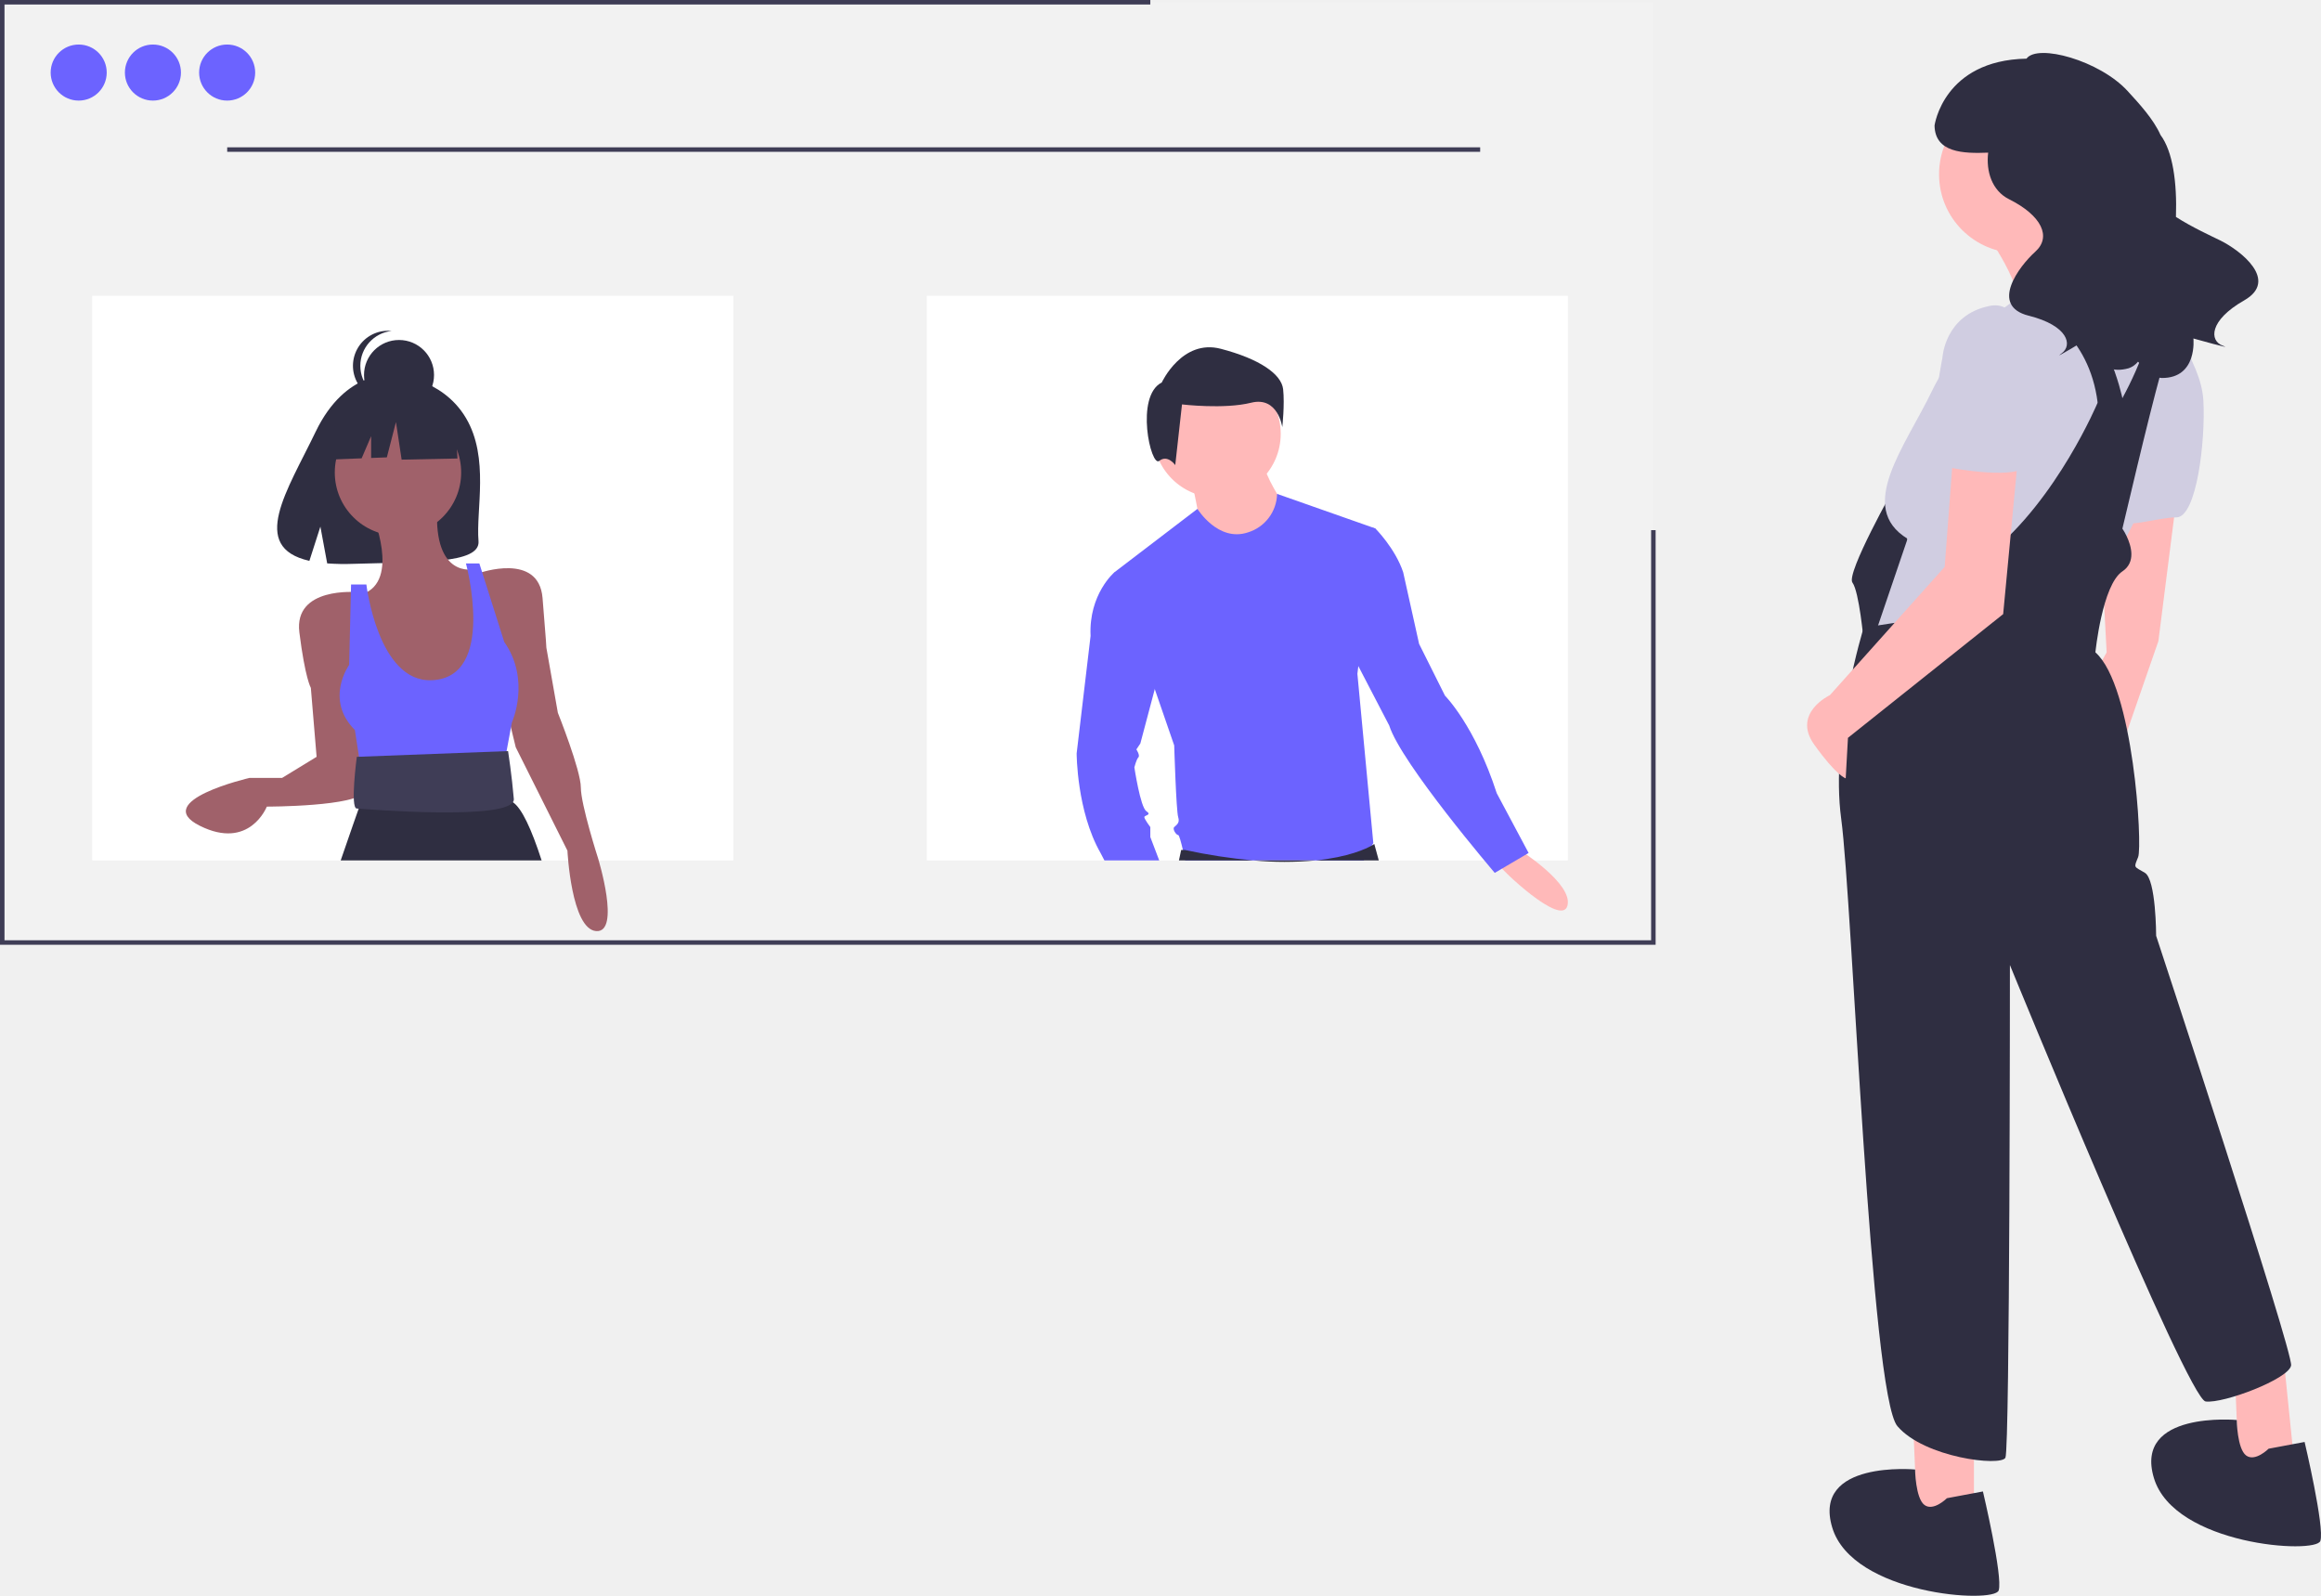
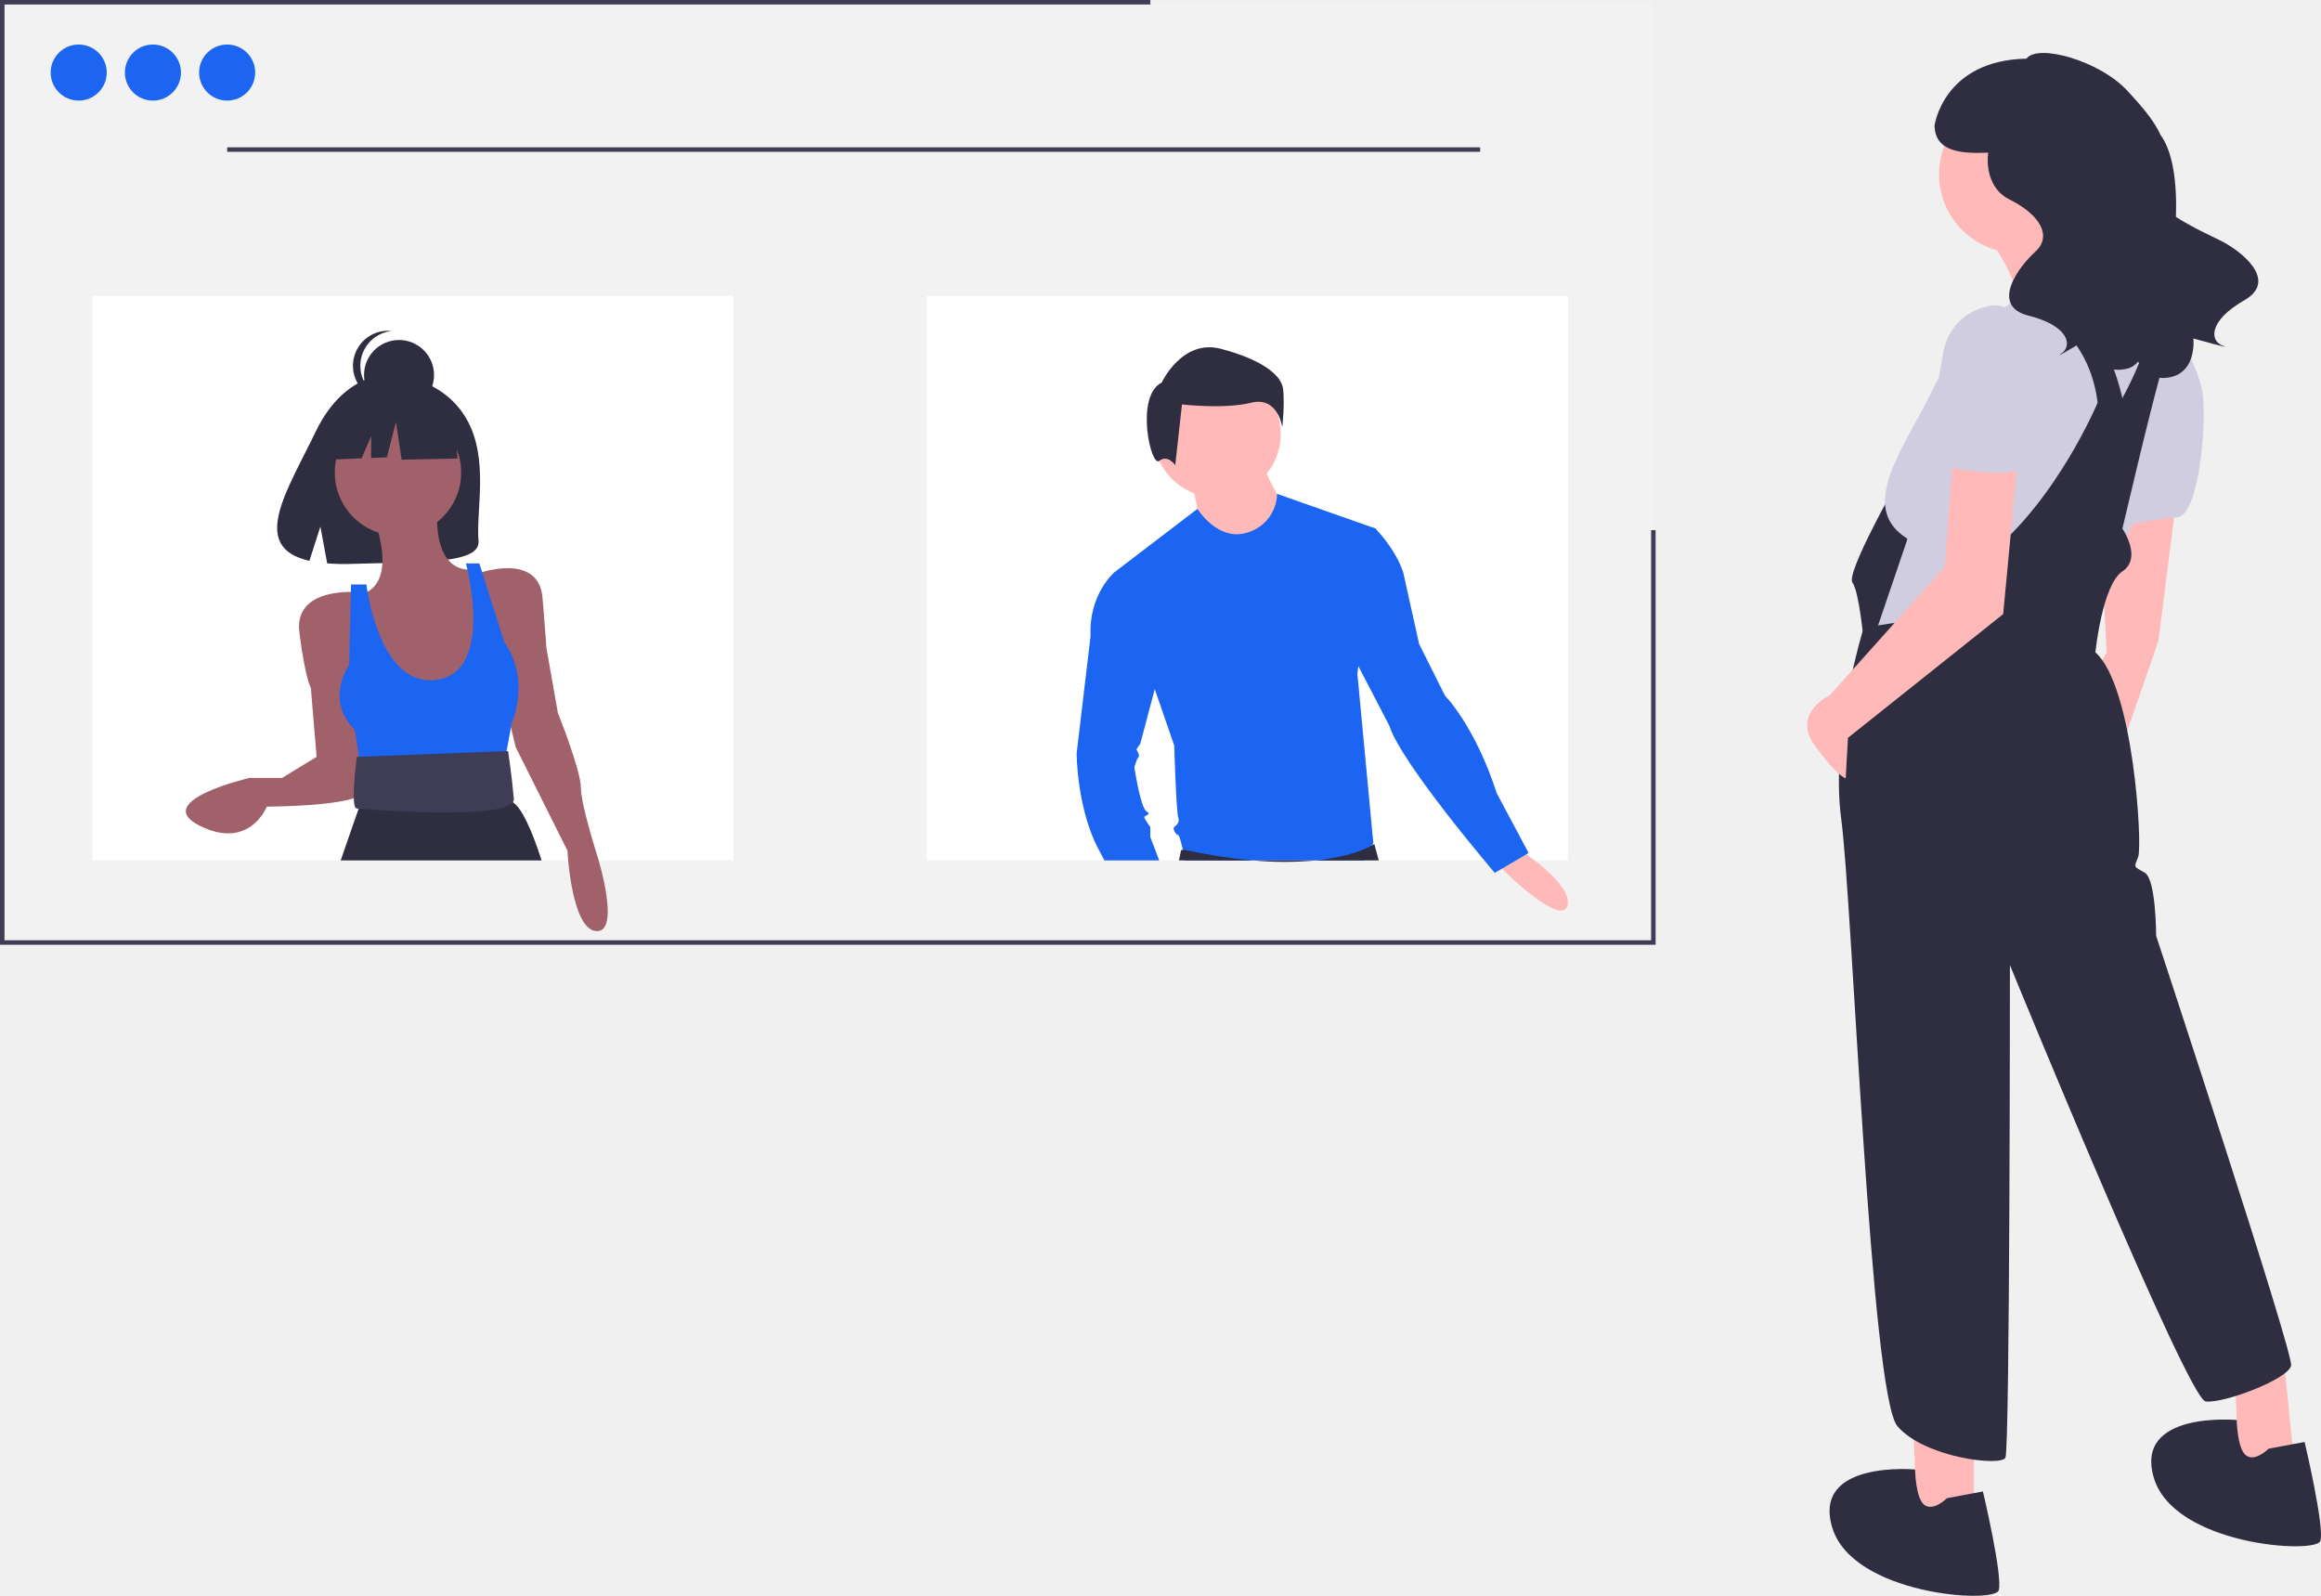
- <svg xmlns="http://www.w3.org/2000/svg" fill="currentColor" id="ef85285a-d43b-4d94-bb8b-61c01752607d" data-name="Layer 1" width="1031.79" height="709.361" viewBox="0 0 1031.79 709.361">
+ <svg xmlns="http://www.w3.org/2000/svg" id="ef85285a-d43b-4d94-bb8b-61c01752607d" data-name="Layer 1" width="1031.79" height="709.361" viewBox="0 0 1031.79 709.361">
  <polygon points="850.5 632.986 851.5 656.986 851.5 677.986 877.5 677.986 877.5 632.986 850.5 632.986" fill="#ffb9b9" />
  <polygon points="993.5 610.986 994.5 634.986 994.5 655.986 1020.5 655.986 1015.5 606.986 993.5 610.986" fill="#ffb9b9" />
  <polygon points="967.5 221.986 959.5 284.986 933.5 359.986 921.5 316.986 936.5 289.986 933.5 232.986 967.5 221.986" fill="#ffb9b9" />
  <path d="M926.605,311.306s-22,39-19,43,5,26,5,26h8.327l13.673-34Z" transform="translate(-84.105 -95.31934)" fill="#2f2e41" />
  <circle cx="897" cy="77.486" r="35" fill="#ffb9b9" />
  <path d="M968.105,200.806s19,26,13,39,58-7,58-7-32-36-33-48Z" transform="translate(-84.105 -95.31934)" fill="#ffb9b9" />
  <path d="M1039.105,316.806c-2.25,3.38-4.46,7.15-6.6,11.13-1.01,1.89-2,3.83-2.98,5.79-11.62,23.42-20.42,51.08-20.42,51.08l-93-3,2.89-8.48,13.11-38.52c-23-14-1-41,11-66,11.02-22.96,33.86-38.23,37.5-40.57.33-.2.5-.31.5-.31l.42-.07,16.69-2.81,30.06-5.06h.01a41.528,41.528,0,0,1,14.9,5.6,30.094,30.094,0,0,1,9.41,9.42c3.65,5.8,5.36,12.78,5.67,20.25C1059.165,277.126,1048.125,303.276,1039.105,316.806Z" transform="translate(-84.105 -95.31934)" fill="#d0cde1" />
  <path d="M1044.605,234.306s18,21,19,39-3,52-12,52-25,6-24,0S1044.605,234.306,1044.605,234.306Z" transform="translate(-84.105 -95.31934)" fill="#d0cde1" />
  <path d="M1027.605,272.306l-11,2c-3.73-29.87-25.31-41.9-36-46.07.33-.2.5-.31.5-.31l.42-.07,16.69-2.81C1020.265,236.416,1027.605,272.306,1027.605,272.306Z" transform="translate(-84.105 -95.31934)" fill="#2f2e41" />
  <path d="M1102.605,702.306c-1,6-30,17-38,16s-87-194-87-194,0,215-2,219-36,0-48-14-20-233-25-270,10-85,10-85l6.39-.98,19.61-3.02s0-5,30-29,48-67,48-67l3-6,8,4c8.58-15.87,13.95-31.47,15.58-46.72a30.094,30.094,0,0,1,9.41,9.42c-.76,2.1-1.52,4.37-2.3,6.8-6.74,20.99-14.38,53.5-21.98,85.51-.24,1-.47,2-.71,2.99a26.47,26.47,0,0,1,1.92,3.42c2.02,4.27,4.16,11.53-1.92,15.58-9,6-12,36-12,36,17,15,21,86,19,91s-2,4,3,7,5,28,5,28S1103.605,696.306,1102.605,702.306Z" transform="translate(-84.105 -95.31934)" fill="#2f2e41" />
  <path d="M949.605,761.306s-6,6-10,3-4.157-15.762-4.157-15.762S889.605,744.306,898.605,774.306s72,34,74,28-7-44-7-44Z" transform="translate(-84.105 -95.31934)" fill="#2f2e41" />
  <path d="M1092.605,739.306s-6,6-10,3-4.157-15.762-4.157-15.762-45.843-4.238-36.843,25.762,72,34,74,28-7-44-7-44Z" transform="translate(-84.105 -95.31934)" fill="#2f2e41" />
  <path d="M952.605,294.306l-4,53-51,57s-17,8-7,22,14,15,14,15l1-18,69-55,7-74Z" transform="translate(-84.105 -95.31934)" fill="#ffb9b9" />
  <path d="M984.605,272.306s4-45-16-41-21,23-21,23-9,46-1,48,35,6,38,0S984.605,272.306,984.605,272.306Z" transform="translate(-84.105 -95.31934)" fill="#d0cde1" />
  <path d="M1071.231,202.265c-3.895-1.929-12.495-5.821-19.82-10.511.514-15.256-1.365-29.105-6.864-36.446-3.087-7.009-9.569-14.026-14.646-19.552-12.467-13.57-40.035-21.145-44.925-14.365-36.981.73-40.875,29.718-40.875,29.718.192,12.125,12.794,12.508,23.833,12.067-.989,8.277,1.646,16.878,9.274,20.693,14.588,7.294,18.964,16.776,11.67,23.341s-20.423,24.07-2.918,28.446,19.694,13.129,14.588,16.776,11.67-6.565,11.67-6.565,2.918,17.506,18.235,13.129a9.213,9.213,0,0,0,4.093-2.9c4.137,4.545,7.827,7.233,10.609,7.248,15.93.084,14.02-17.559,14.02-17.559s18.908,5.31,13.008,3.175-6.153-11.154,9.525-20.088S1080.025,206.62,1071.231,202.265Z" transform="translate(-84.105 -95.31934)" fill="#2f2e41" />
  <rect x="1" y="1" width="734" height="417.972" fill="#f2f2f2" />
  <polygon points="736 419.973 0 419.973 0 0 511.364 0 511.364 2 2 2 2 417.973 734 417.973 734 235.661 736 235.661 736 419.973" fill="#3f3d56" />
-   <circle cx="34.981" cy="32.256" r="12.46" fill="#6c63ff" />
-   <circle cx="67.981" cy="32.256" r="12.46" fill="#6c63ff" />
-   <circle cx="100.981" cy="32.256" r="12.46" fill="#6c63ff" />
+   <circle cx="34.981" cy="32.256" r="12.46" fill="#1c64f2" />
+   <circle cx="67.981" cy="32.256" r="12.46" fill="#1c64f2" />
+   <circle cx="100.981" cy="32.256" r="12.46" fill="#1c64f2" />
  <rect x="101" y="65.486" width="557" height="2" fill="#3f3d56" />
  <rect x="41" y="131.486" width="285" height="251" fill="#fff" />
  <rect x="412" y="131.486" width="285" height="251" fill="#fff" />
  <path d="M291.258,281.158c-10.879-18.382-32.402-19.239-32.402-19.239s-20.973-2.682-34.427,25.314c-12.54,26.095-29.847,51.29-2.786,57.398l4.888-15.214,3.027,16.346a105.881,105.881,0,0,0,11.578.198c28.98-.936,56.58.274,55.691-10.126C295.646,322.012,301.726,298.846,291.258,281.158Z" transform="translate(-84.105 -95.31934)" fill="#2f2e41" />
  <circle cx="176.919" cy="210.025" r="28.09" fill="#a0616a" />
  <path d="M249.532,323.645s12.768,29.792-4.256,35.751l17.024,56.18,28.941-1.702,7.661-18.727-1.702-28.09-2.554-18.727s-17.875,4.256-16.173-27.239Z" transform="translate(-84.105 -95.31934)" fill="#a0616a" />
  <path d="M242.723,358.545s-28.09-2.554-25.536,17.875,5.107,24.685,5.107,24.685l2.554,30.643-15.322,9.363h-14.47s-44.263,10.214-22.131,21.28,29.792-8.512,29.792-8.512,40.858,0,43.411-6.81S242.723,358.545,242.723,358.545Z" transform="translate(-84.105 -95.31934)" fill="#a0616a" />
  <path d="M297.2,350.032s26.387-9.363,28.09,11.066,1.702,22.131,1.702,22.131l5.107,28.941s10.214,25.536,10.214,33.197,7.661,31.495,7.661,31.495,10.214,33.197-.851,32.346-12.768-35.751-12.768-35.751l-22.983-45.965-6.81-28.09Z" transform="translate(-84.105 -95.31934)" fill="#a0616a" />
-   <path d="M246.979,355.14h-6.81l-.851,35.751s-11.066,15.322,2.554,28.941l3.405,22.131,62.138-2.554,4.256-22.983s8.512-18.727-3.405-35.751l-11.066-34.899h-5.958S305.042,396.66,275.92,397.7C252.086,398.551,246.979,355.14,246.979,355.14Z" transform="translate(-84.105 -95.31934)" fill="#6c63ff" />
+   <path d="M246.979,355.14h-6.81l-.851,35.751s-11.066,15.322,2.554,28.941l3.405,22.131,62.138-2.554,4.256-22.983s8.512-18.727-3.405-35.751l-11.066-34.899h-5.958S305.042,396.66,275.92,397.7C252.086,398.551,246.979,355.14,246.979,355.14Z" transform="translate(-84.105 -95.31934)" fill="#1c64f2" />
  <path d="M324.885,477.806h-89.33c4.71-13.72,7.72-22.23,8-23.01a.326.326,0,0,1,.02-.06l2.07-6.9.86-2.86.93-3.1,1.25-4.17,55.32-1.7,1.55,3.48,5.26,11.84a4.694,4.694,0,0,1,1.29.61C316.035,454.516,320.375,463.856,324.885,477.806Z" transform="translate(-84.105 -95.31934)" fill="#2f2e41" />
  <path d="M309.968,429.195l-67.245,2.554s-3.069,22.983,0,22.983c.851,0,70.65,5.958,69.799-4.256S309.968,429.195,309.968,429.195Z" transform="translate(-84.105 -95.31934)" fill="#3f3d56" />
  <circle cx="177.385" cy="166.693" r="15.562" fill="#2f2e41" />
  <path d="M244.29,257.917A15.563,15.563,0,0,1,258.214,242.442a15.72,15.72,0,0,0-1.638-.087,15.562,15.562,0,1,0,1.638,31.037A15.563,15.563,0,0,1,244.29,257.917Z" transform="translate(-84.105 -95.31934)" fill="#2f2e41" />
  <polygon points="202.343 184.067 181.08 172.929 151.715 177.485 145.64 204.318 160.763 203.737 164.988 193.878 164.988 203.574 171.967 203.306 176.017 187.611 178.548 204.318 203.356 203.812 202.343 184.067" fill="#2f2e41" />
  <circle cx="541.016" cy="192.85" r="28.323" fill="#ffb9b9" />
  <path d="M614.058,309.854s3.54,16.817,3.54,18.587,16.817,9.736,16.817,9.736l15.047-2.655,5.311-15.932s-8.851-13.277-8.851-18.587Z" transform="translate(-84.105 -95.31934)" fill="#ffb9b9" />
-   <path d="M690.375,477.806l3.65-6.68.58-1.07-7.08-75.23.42-3.4,7.54-61.21-43.65-15.35h-.01a18.315,18.315,0,0,1-12.98,17.12c-13.28,4.42-22.42-10.46-22.42-10.46l-36.89,28.16,17.92,51.96,8.64,25.04s.88,29.21,1.77,31.87c.88,2.65-.89,3.54-1.77,4.42-.89.89.88,3.54,1.77,3.54.44,0,1.32,3.32,2.1,6.64.4,1.7.77,3.4,1.03,4.65Z" transform="translate(-84.105 -95.31934)" fill="#6c63ff" />
+   <path d="M690.375,477.806l3.65-6.68.58-1.07-7.08-75.23.42-3.4,7.54-61.21-43.65-15.35h-.01a18.315,18.315,0,0,1-12.98,17.12c-13.28,4.42-22.42-10.46-22.42-10.46l-36.89,28.16,17.92,51.96,8.64,25.04s.88,29.21,1.77,31.87c.88,2.65-.89,3.54-1.77,4.42-.89.89.88,3.54,1.77,3.54.44,0,1.32,3.32,2.1,6.64.4,1.7.77,3.4,1.03,4.65Z" transform="translate(-84.105 -95.31934)" fill="#1c64f2" />
  <path d="M759.657,473.155s23.898,15.047,21.242,24.783-30.093-16.817-30.093-17.702S759.657,473.155,759.657,473.155Z" transform="translate(-84.105 -95.31934)" fill="#ffb9b9" />
  <path d="M690.375,477.806h6.66l-1.99-7.31a11.754,11.754,0,0,1-1.02.63c-2.61,1.48-10.4,5.19-25.11,6.68a149.045,149.045,0,0,1-27.6,0,241.597,241.597,0,0,1-30.36-4.65h-1.77l-.99,4.65h82.18Z" transform="translate(-84.105 -95.31934)" fill="#2f2e41" />
  <path d="M600.56,265.35s8.993-19.484,26.228-14.988,26.978,11.241,27.727,17.985-.375,16.861-.375,16.861-1.873-13.863-13.863-10.866-30.724.749-30.724.749l-2.998,26.978s-3.372-4.871-7.119-1.873S588.57,271.345,600.56,265.35Z" transform="translate(-84.105 -95.31934)" fill="#2f2e41" />
-   <path d="M599.435,477.806h-24.36l-1.73-3.32c-10.62-18.59-10.62-44.26-10.62-44.26l6.19-52.22c-.88-18.59,10.62-28.32,10.62-28.32h13.28l9.74,32.75-5.1,19.21-6.41,24.16-1.77,2.65s1.77,2.66.88,3.54c-.88.89-1.77,4.43-1.77,4.43s2.66,17.7,5.32,19.47c2.65,1.77-.89,1.77-.89,2.66,0,.88,2.66,4.42,2.66,4.42v4.43Z" transform="translate(-84.105 -95.31934)" fill="#6c63ff" />
-   <path d="M680.44,327.556l15.047,2.655s8.851,8.851,12.391,19.472l7.081,31.864,11.506,23.013s13.277,13.277,23.013,43.37l14.162,26.553-15.047,8.851s-41.6-48.681-46.91-65.497L678.67,373.581Z" transform="translate(-84.105 -95.31934)" fill="#6c63ff" />
+   <path d="M599.435,477.806h-24.36l-1.73-3.32c-10.62-18.59-10.62-44.26-10.62-44.26l6.19-52.22c-.88-18.59,10.62-28.32,10.62-28.32h13.28l9.74,32.75-5.1,19.21-6.41,24.16-1.77,2.65s1.77,2.66.88,3.54c-.88.89-1.77,4.43-1.77,4.43s2.66,17.7,5.32,19.47c2.65,1.77-.89,1.77-.89,2.66,0,.88,2.66,4.42,2.66,4.42v4.43Z" transform="translate(-84.105 -95.31934)" fill="#1c64f2" />
+   <path d="M680.44,327.556l15.047,2.655s8.851,8.851,12.391,19.472l7.081,31.864,11.506,23.013s13.277,13.277,23.013,43.37l14.162,26.553-15.047,8.851s-41.6-48.681-46.91-65.497L678.67,373.581Z" transform="translate(-84.105 -95.31934)" fill="#1c64f2" />
</svg>
